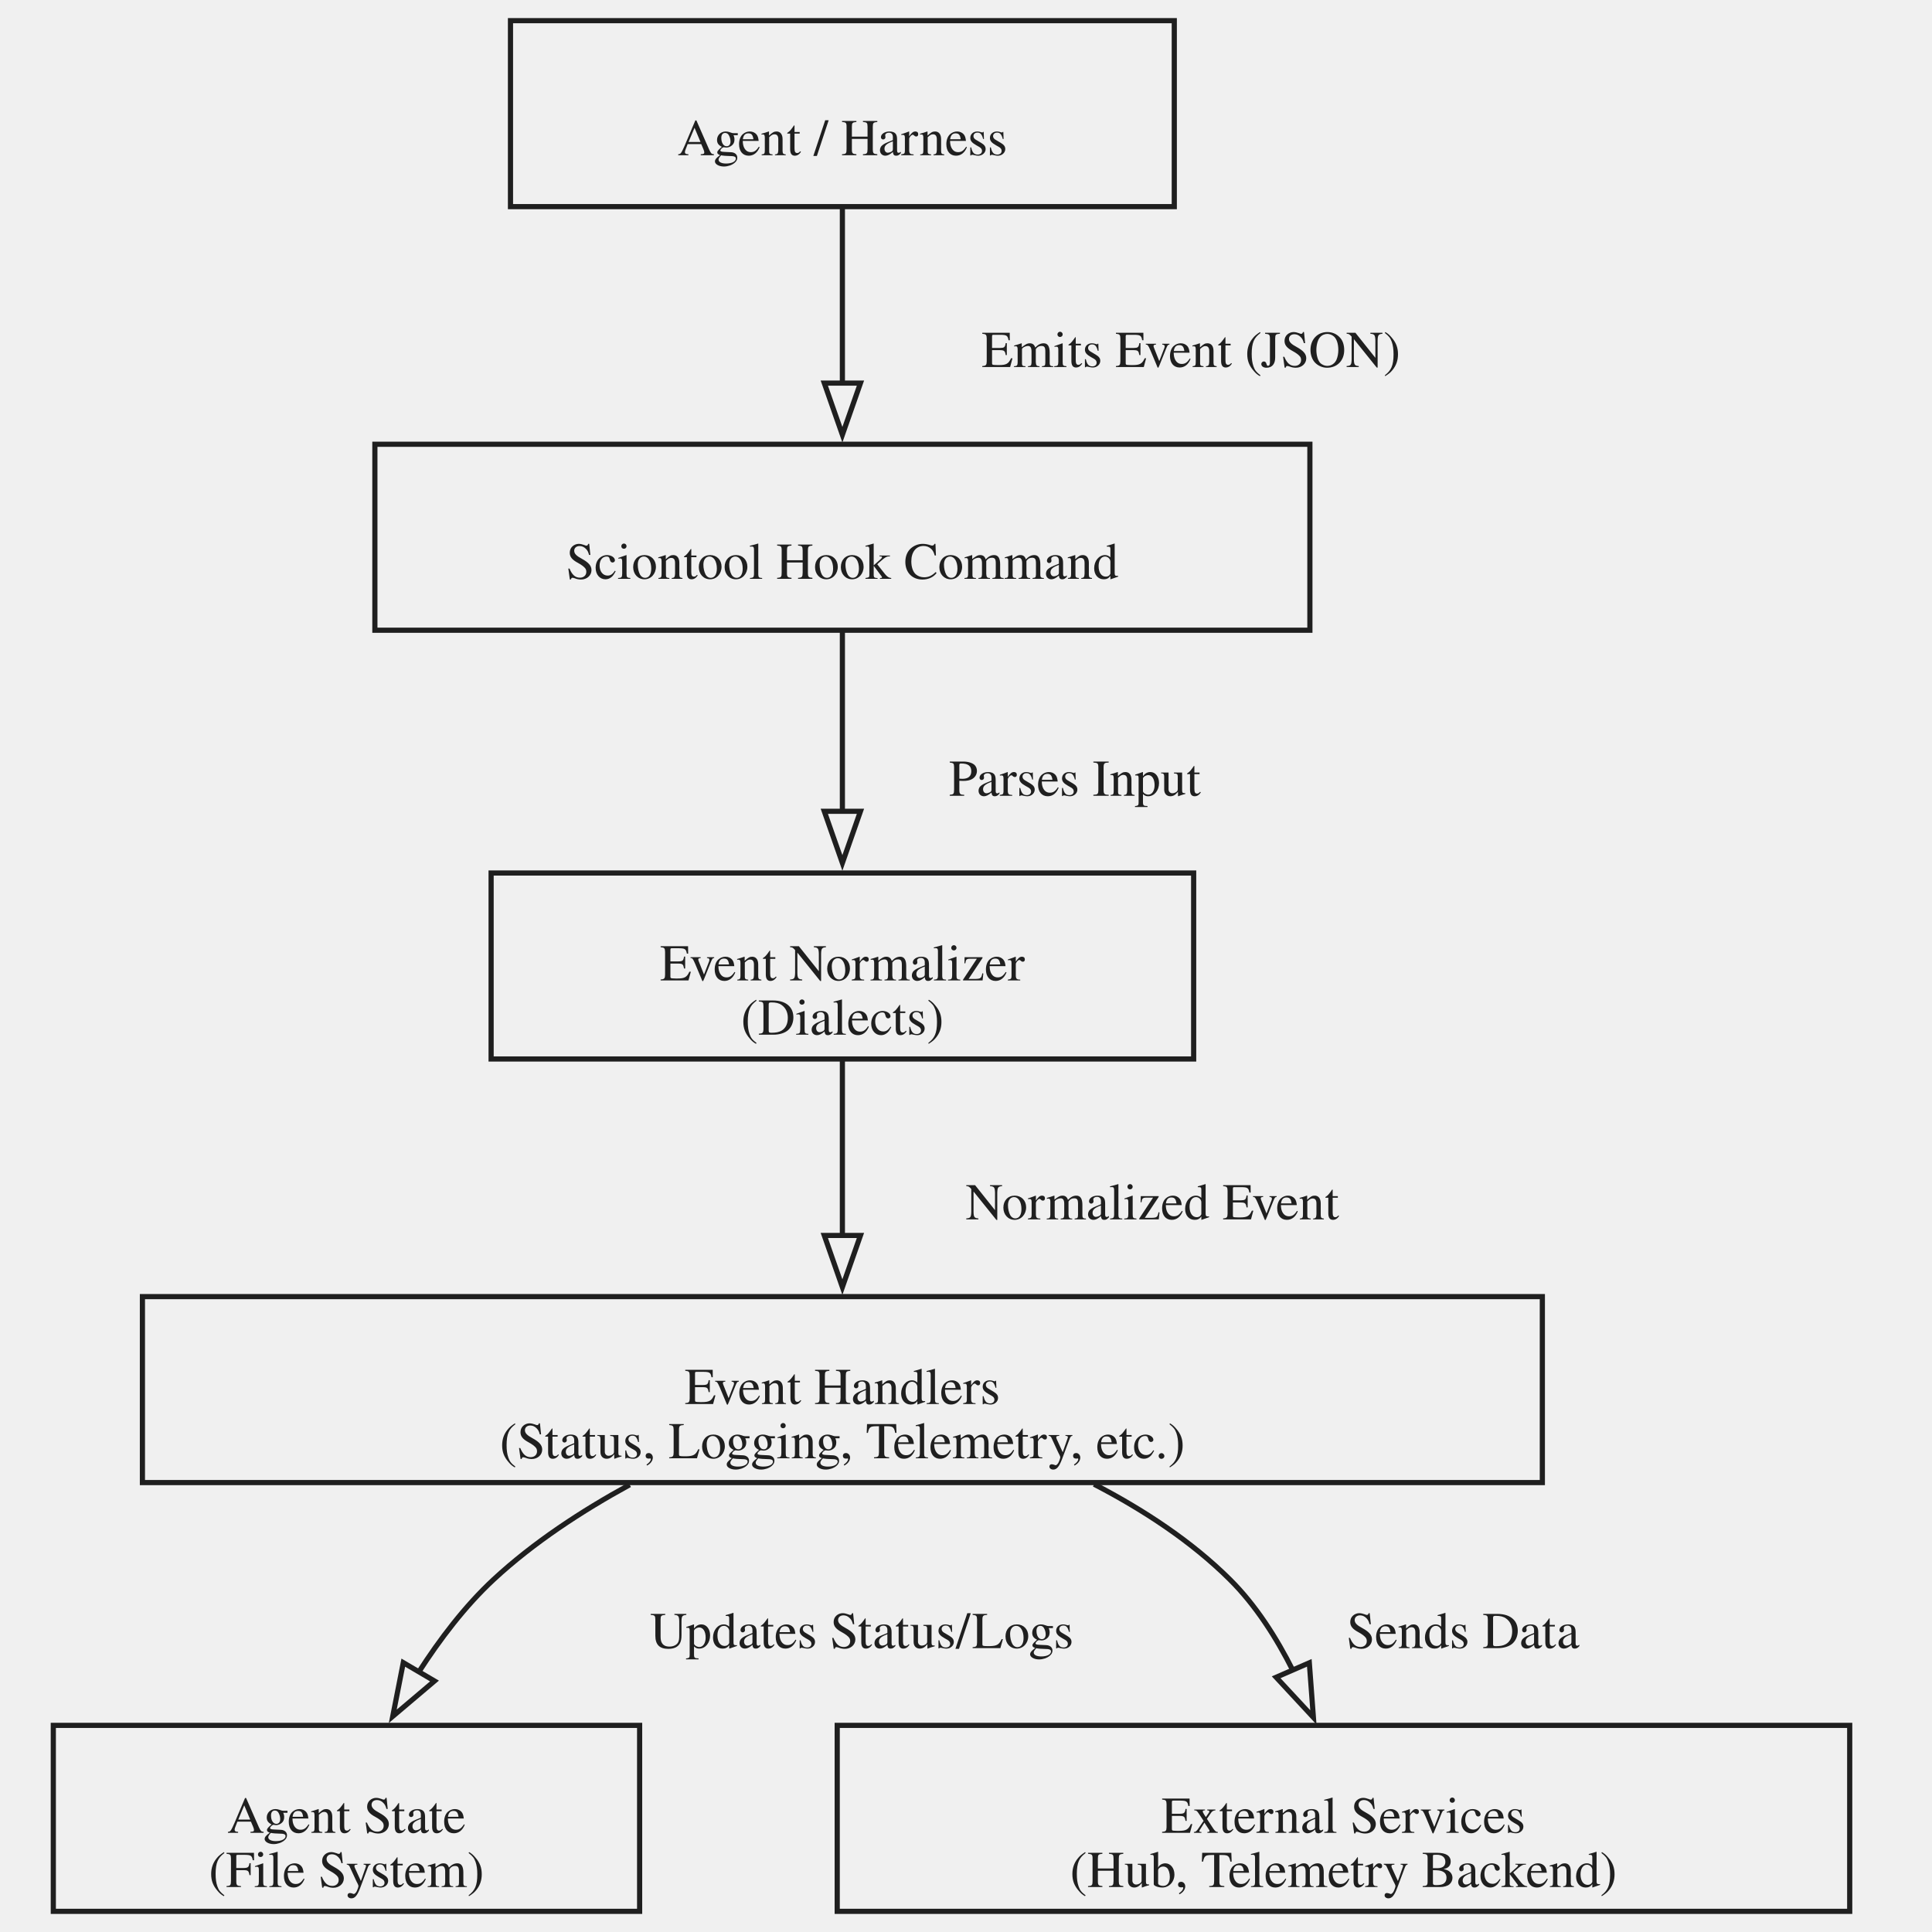
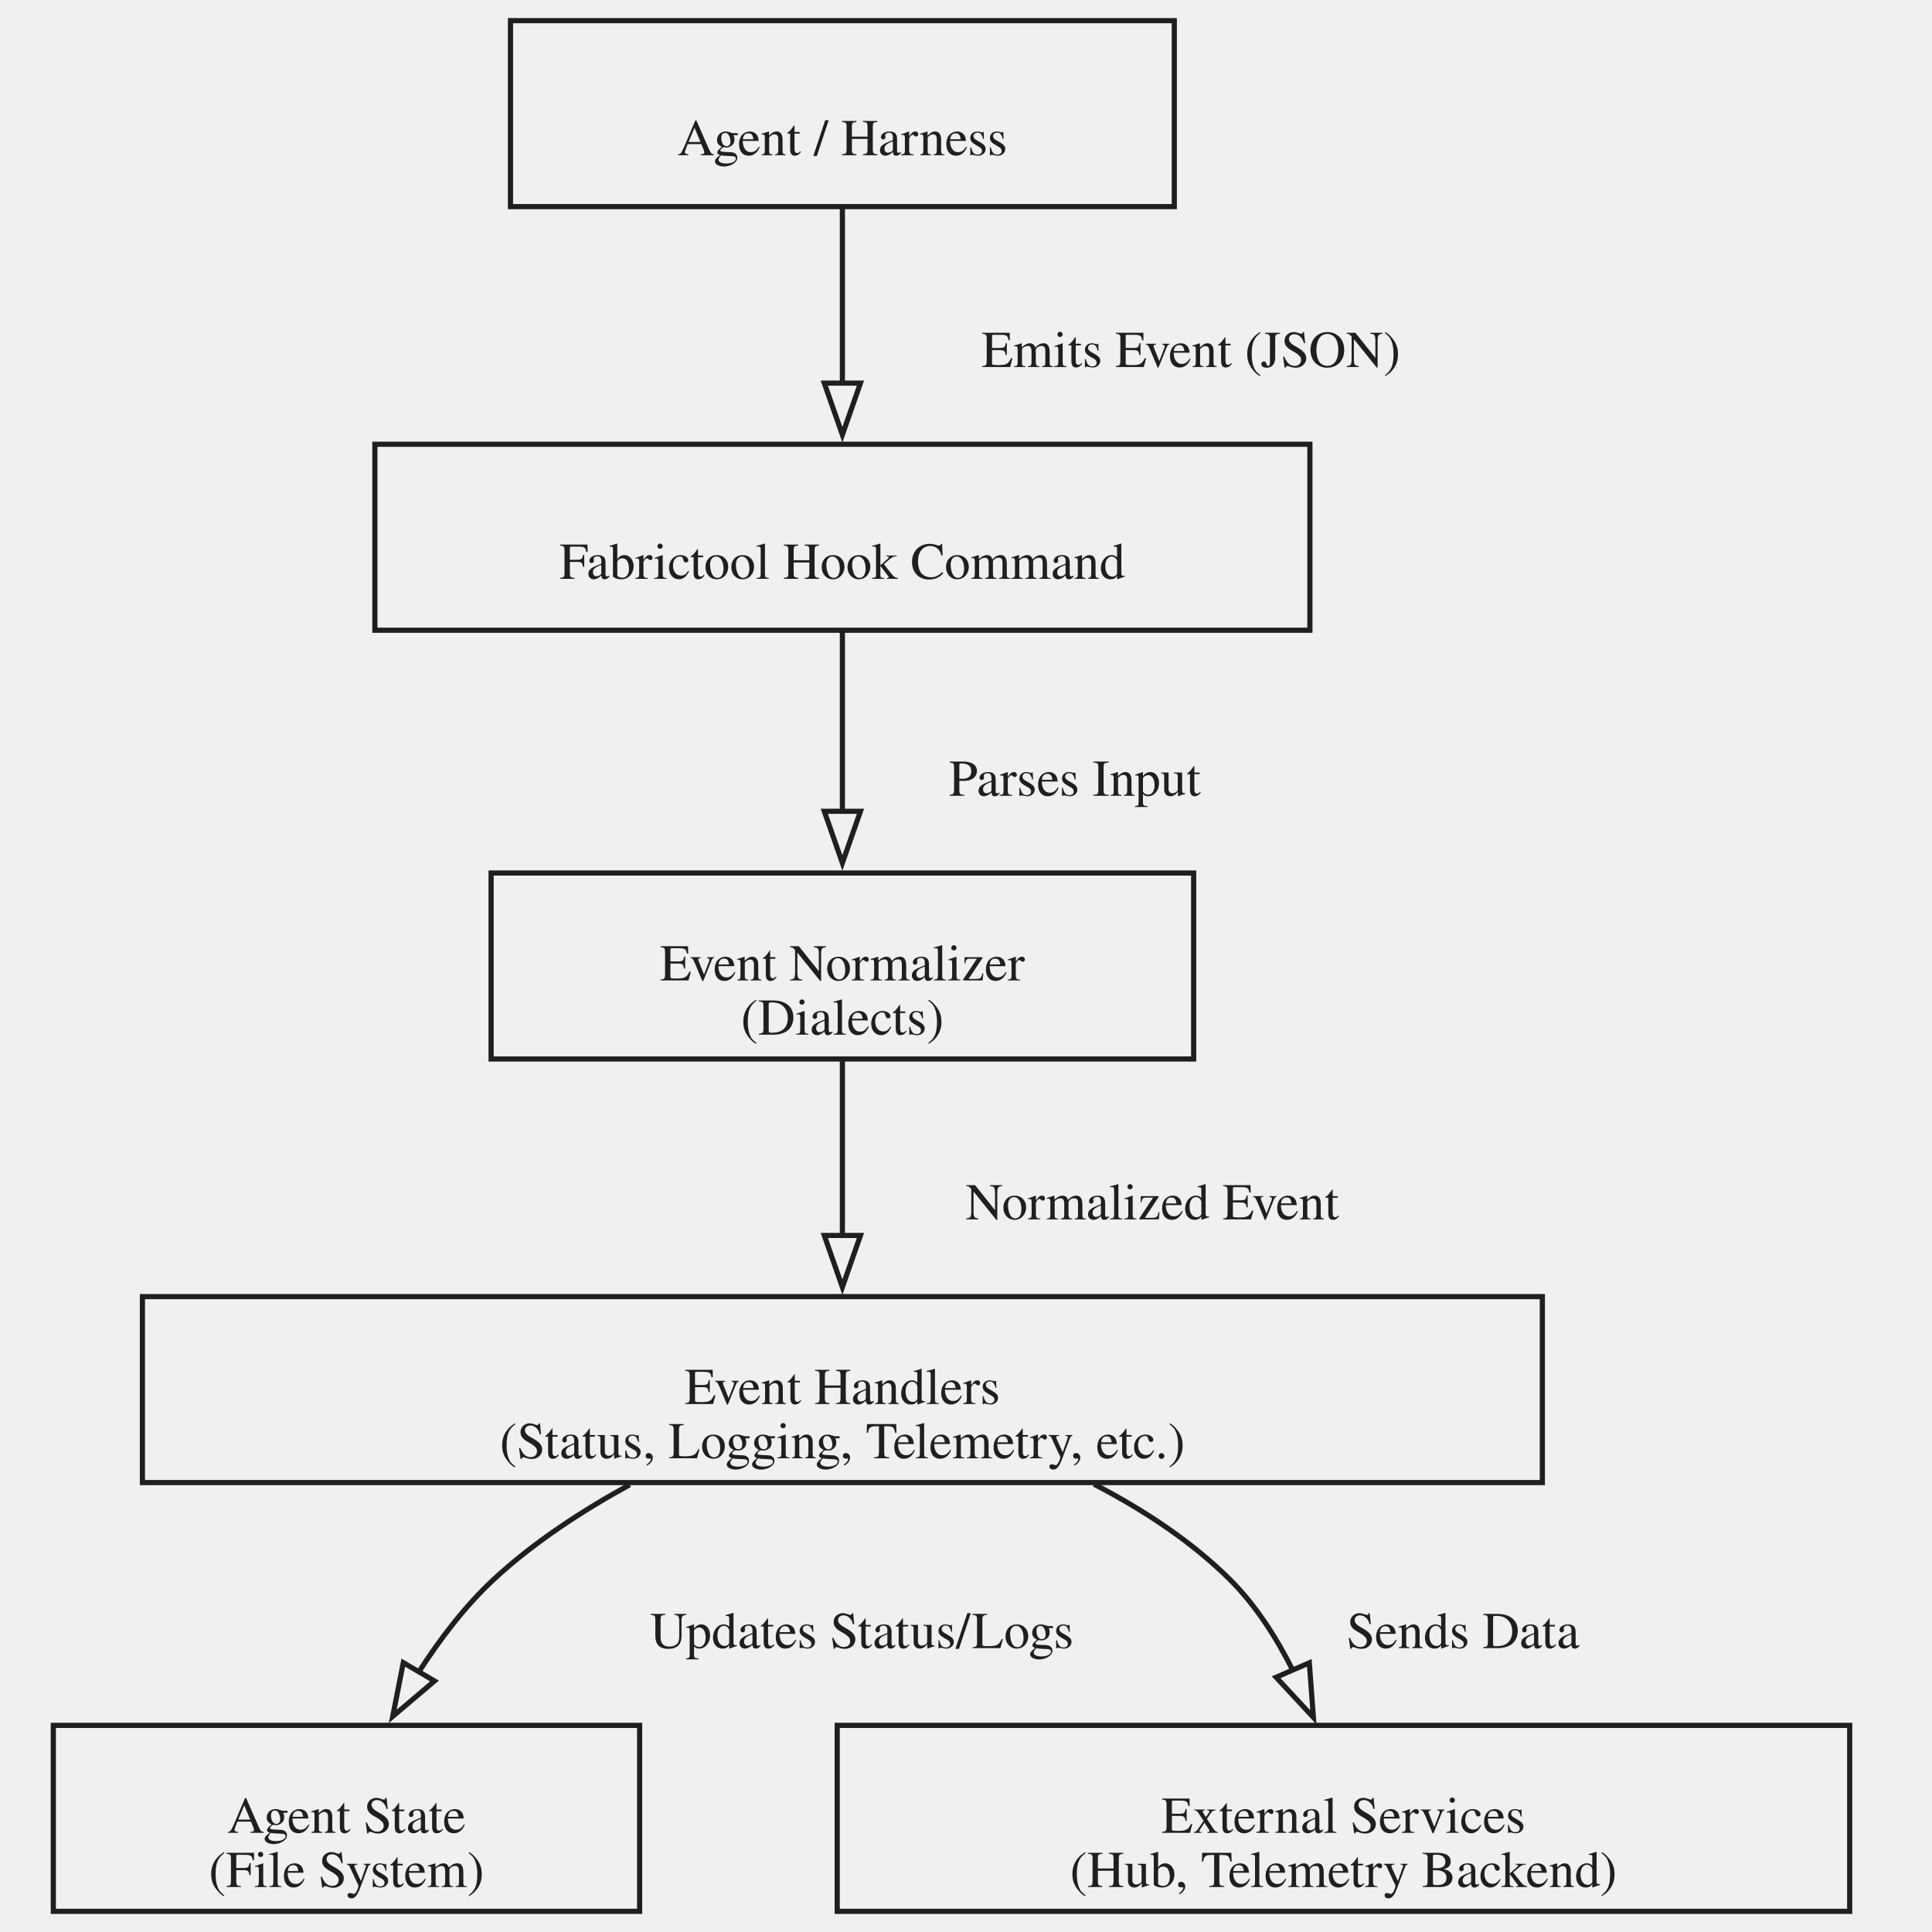
<svg xmlns="http://www.w3.org/2000/svg" width="374pt" height="374pt" viewBox="0.00 0.00 374.00 374.00">
  <style>
  * {
    fill: transparent !important;
    stroke: #1f1f1f !important;
    stroke-width: 1 !important;
  }
  polygon:not(.cluster *, .node *, .edge *, text) {
    stroke: transparent !important;
  }
  text {
    font-size: 10px !important;
    font-family: monospace !important;
    fill: #1f1f1f !important;
    stroke: transparent !important;
    transform: translateY(-0.5em);
  }
</style>
  <g id="graph0" class="graph" transform="scale(1 1) rotate(0) translate(4 370)">
    <polygon fill="white" stroke="none" points="-4,4 -4,-370 370,-370 370,4 -4,4" />
    <g id="node1" class="node">
      <polygon fill="lightblue" stroke="black" points="223.32,-366 94.82,-366 94.82,-330 223.32,-330 223.32,-366" />
      <text xml:space="preserve" text-anchor="middle" x="159.07" y="-339.95" font-family="Times,serif" font-size="14.00">Agent / Harness</text>
    </g>
    <g id="node2" class="node">
      <polygon fill="lightblue" stroke="black" points="249.57,-284 68.57,-284 68.57,-248 249.57,-248 249.57,-284" />
-       <text xml:space="preserve" text-anchor="middle" x="159.07" y="-257.95" font-family="Times,serif" font-size="14.00">Sciontool Hook Command</text>
+       <text xml:space="preserve" text-anchor="middle" x="159.07" y="-257.95" font-family="Times,serif" font-size="14.00">Fabrictool Hook Command</text>
    </g>
    <g id="edge1" class="edge">
      <path fill="none" stroke="black" d="M159.07,-329.64C159.07,-319.68 159.07,-306.93 159.07,-295.54" />
      <polygon fill="black" stroke="black" points="162.57,-295.84 159.07,-285.84 155.57,-295.84 162.57,-295.84" />
      <text xml:space="preserve" text-anchor="middle" x="226.57" y="-298.95" font-family="Times,serif" font-size="14.00">Emits Event (JSON)</text>
    </g>
    <g id="node3" class="node">
      <polygon fill="lightblue" stroke="black" points="227.07,-201 91.07,-201 91.07,-165 227.07,-165 227.07,-201" />
      <text xml:space="preserve" text-anchor="middle" x="159.07" y="-180.2" font-family="Times,serif" font-size="14.00">Event Normalizer</text>
      <text xml:space="preserve" text-anchor="middle" x="159.07" y="-169.7" font-family="Times,serif" font-size="14.00">(Dialects)</text>
    </g>
    <g id="edge2" class="edge">
      <path fill="none" stroke="black" d="M159.07,-247.82C159.07,-237.69 159.07,-224.6 159.07,-212.92" />
      <polygon fill="black" stroke="black" points="162.57,-212.95 159.07,-202.95 155.57,-212.95 162.57,-212.95" />
      <text xml:space="preserve" text-anchor="middle" x="204.07" y="-215.95" font-family="Times,serif" font-size="14.00">Parses Input</text>
    </g>
    <g id="node4" class="node">
      <polygon fill="lightblue" stroke="black" points="294.57,-119 23.57,-119 23.57,-83 294.57,-83 294.57,-119" />
      <text xml:space="preserve" text-anchor="middle" x="159.07" y="-98.2" font-family="Times,serif" font-size="14.00">Event Handlers</text>
      <text xml:space="preserve" text-anchor="middle" x="159.07" y="-87.7" font-family="Times,serif" font-size="14.00">(Status, Logging, Telemetry, etc.)</text>
    </g>
    <g id="edge3" class="edge">
      <path fill="none" stroke="black" d="M159.07,-164.64C159.07,-154.68 159.07,-141.93 159.07,-130.54" />
      <polygon fill="black" stroke="black" points="162.57,-130.84 159.07,-120.84 155.57,-130.84 162.57,-130.84" />
      <text xml:space="preserve" text-anchor="middle" x="219.07" y="-133.95" font-family="Times,serif" font-size="14.00">Normalized Event</text>
    </g>
    <g id="node5" class="node">
      <polygon fill="lightblue" stroke="black" points="119.82,-36 6.32,-36 6.32,0 119.82,0 119.82,-36" />
      <text xml:space="preserve" text-anchor="middle" x="63.07" y="-15.2" font-family="Times,serif" font-size="14.00">Agent State</text>
      <text xml:space="preserve" text-anchor="middle" x="63.07" y="-4.7" font-family="Times,serif" font-size="14.00">(File System)</text>
    </g>
    <g id="edge4" class="edge">
      <path fill="none" stroke="black" d="M117.9,-82.58C108.62,-77.51 99.25,-71.37 91.57,-64.25 86.03,-59.11 81.14,-52.67 77.03,-46.27" />
      <polygon fill="black" stroke="black" points="80.11,-44.59 72.03,-37.75 74.07,-48.14 80.11,-44.59" />
      <text xml:space="preserve" text-anchor="middle" x="162.82" y="-50.95" font-family="Times,serif" font-size="14.00">Updates Status/Logs</text>
    </g>
    <g id="node6" class="node">
      <polygon fill="lightblue" stroke="black" points="354.07,-36 158.07,-36 158.07,0 354.07,0 354.07,-36" />
      <text xml:space="preserve" text-anchor="middle" x="256.07" y="-15.2" font-family="Times,serif" font-size="14.00">External Services</text>
      <text xml:space="preserve" text-anchor="middle" x="256.07" y="-4.7" font-family="Times,serif" font-size="14.00">(Hub, Telemetry Backend)</text>
    </g>
    <g id="edge5" class="edge">
      <path fill="none" stroke="black" d="M207.8,-82.68C217.29,-77.76 226.6,-71.67 234.07,-64.25 239.08,-59.28 243.11,-52.95 246.29,-46.61" />
      <polygon fill="black" stroke="black" points="249.46,-48.11 250.25,-37.54 243.04,-45.31 249.46,-48.11" />
      <text xml:space="preserve" text-anchor="middle" x="279.22" y="-50.95" font-family="Times,serif" font-size="14.00">Sends Data</text>
    </g>
  </g>
</svg>
